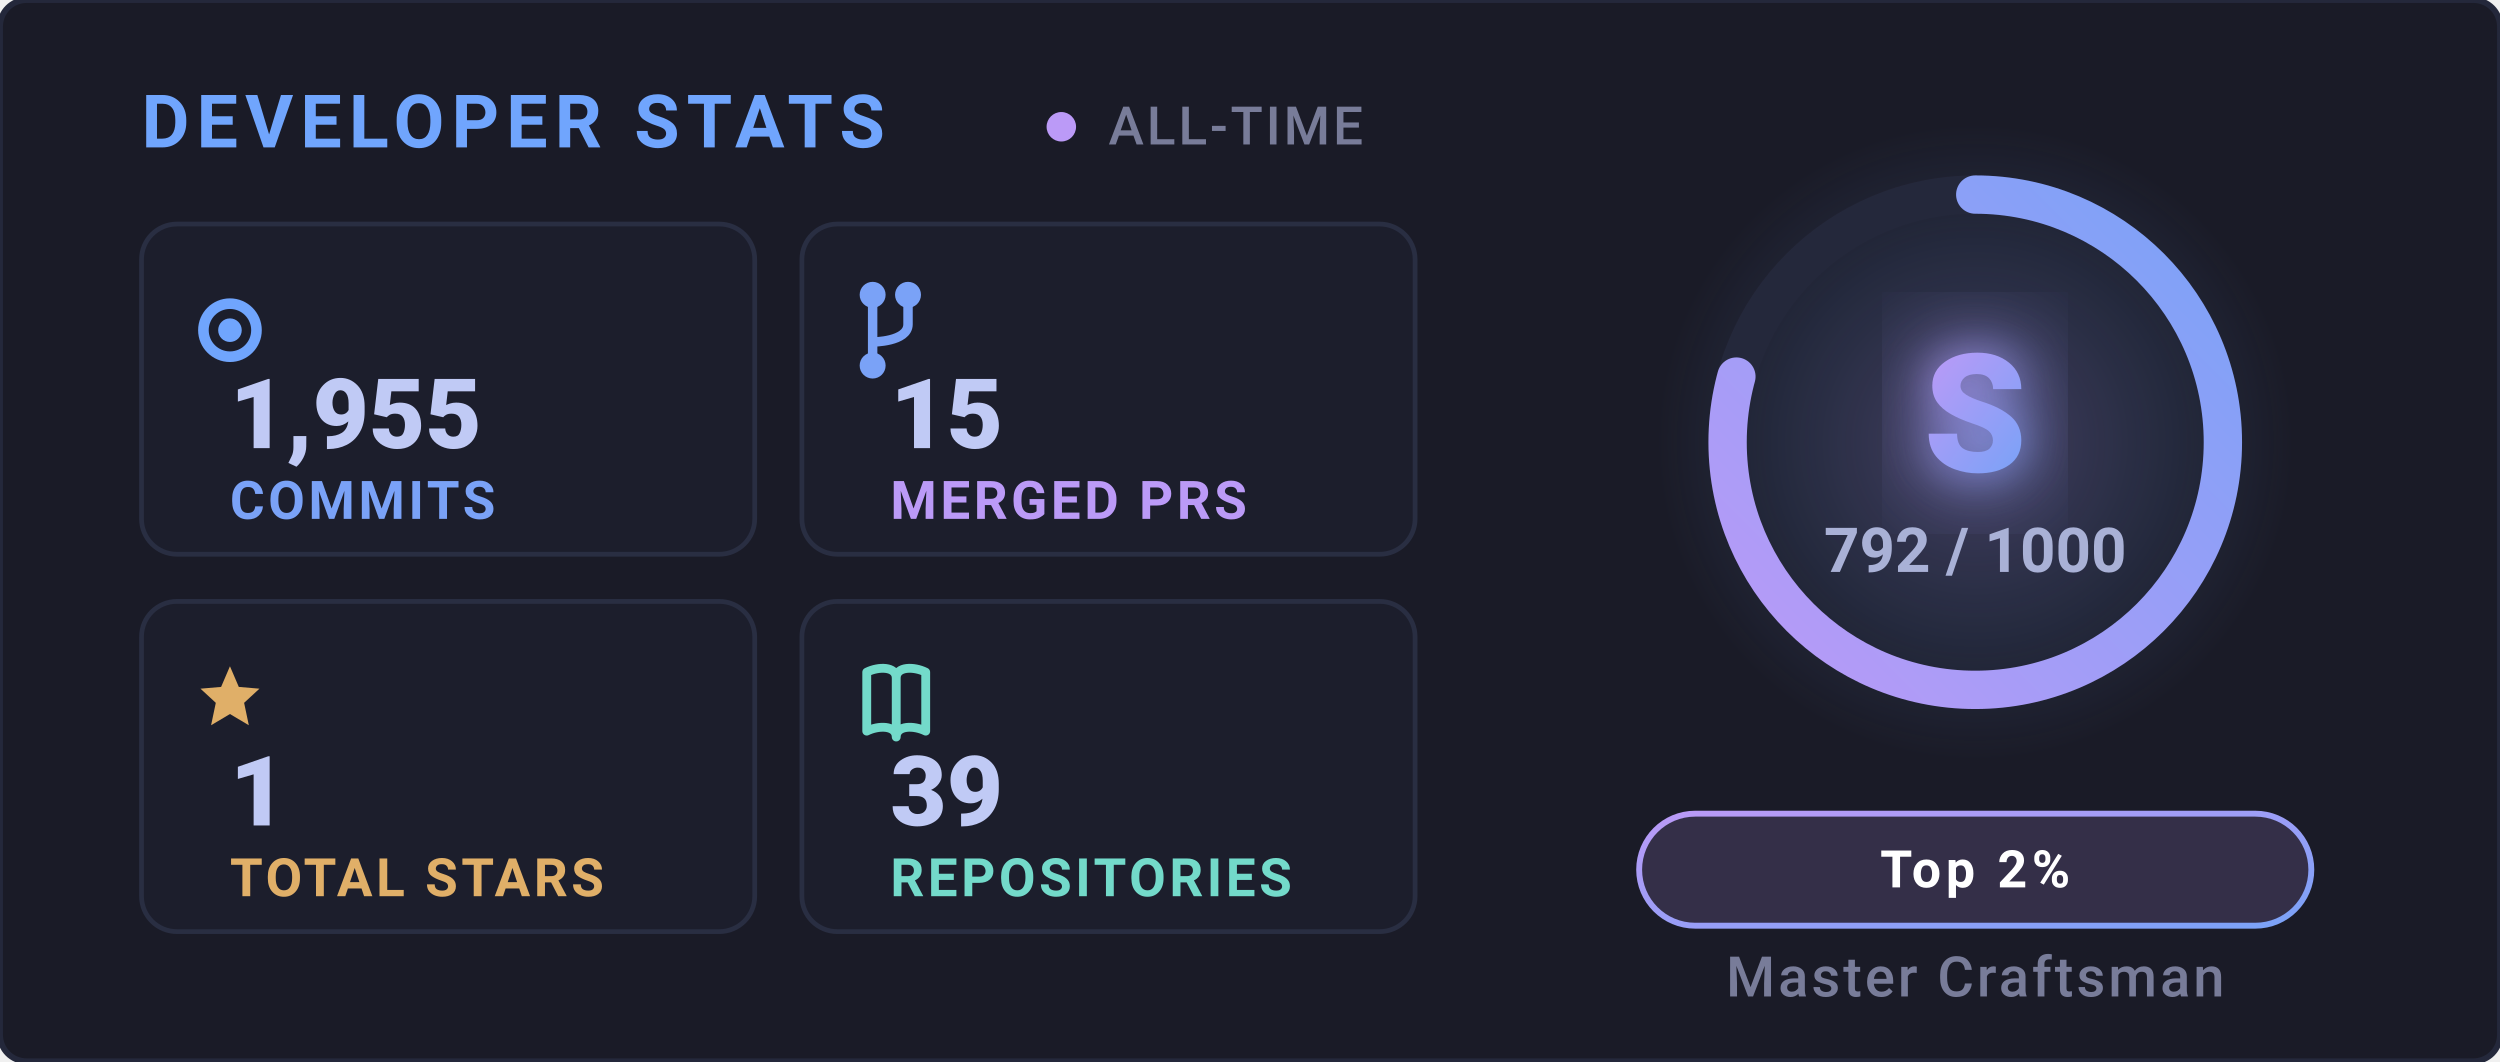
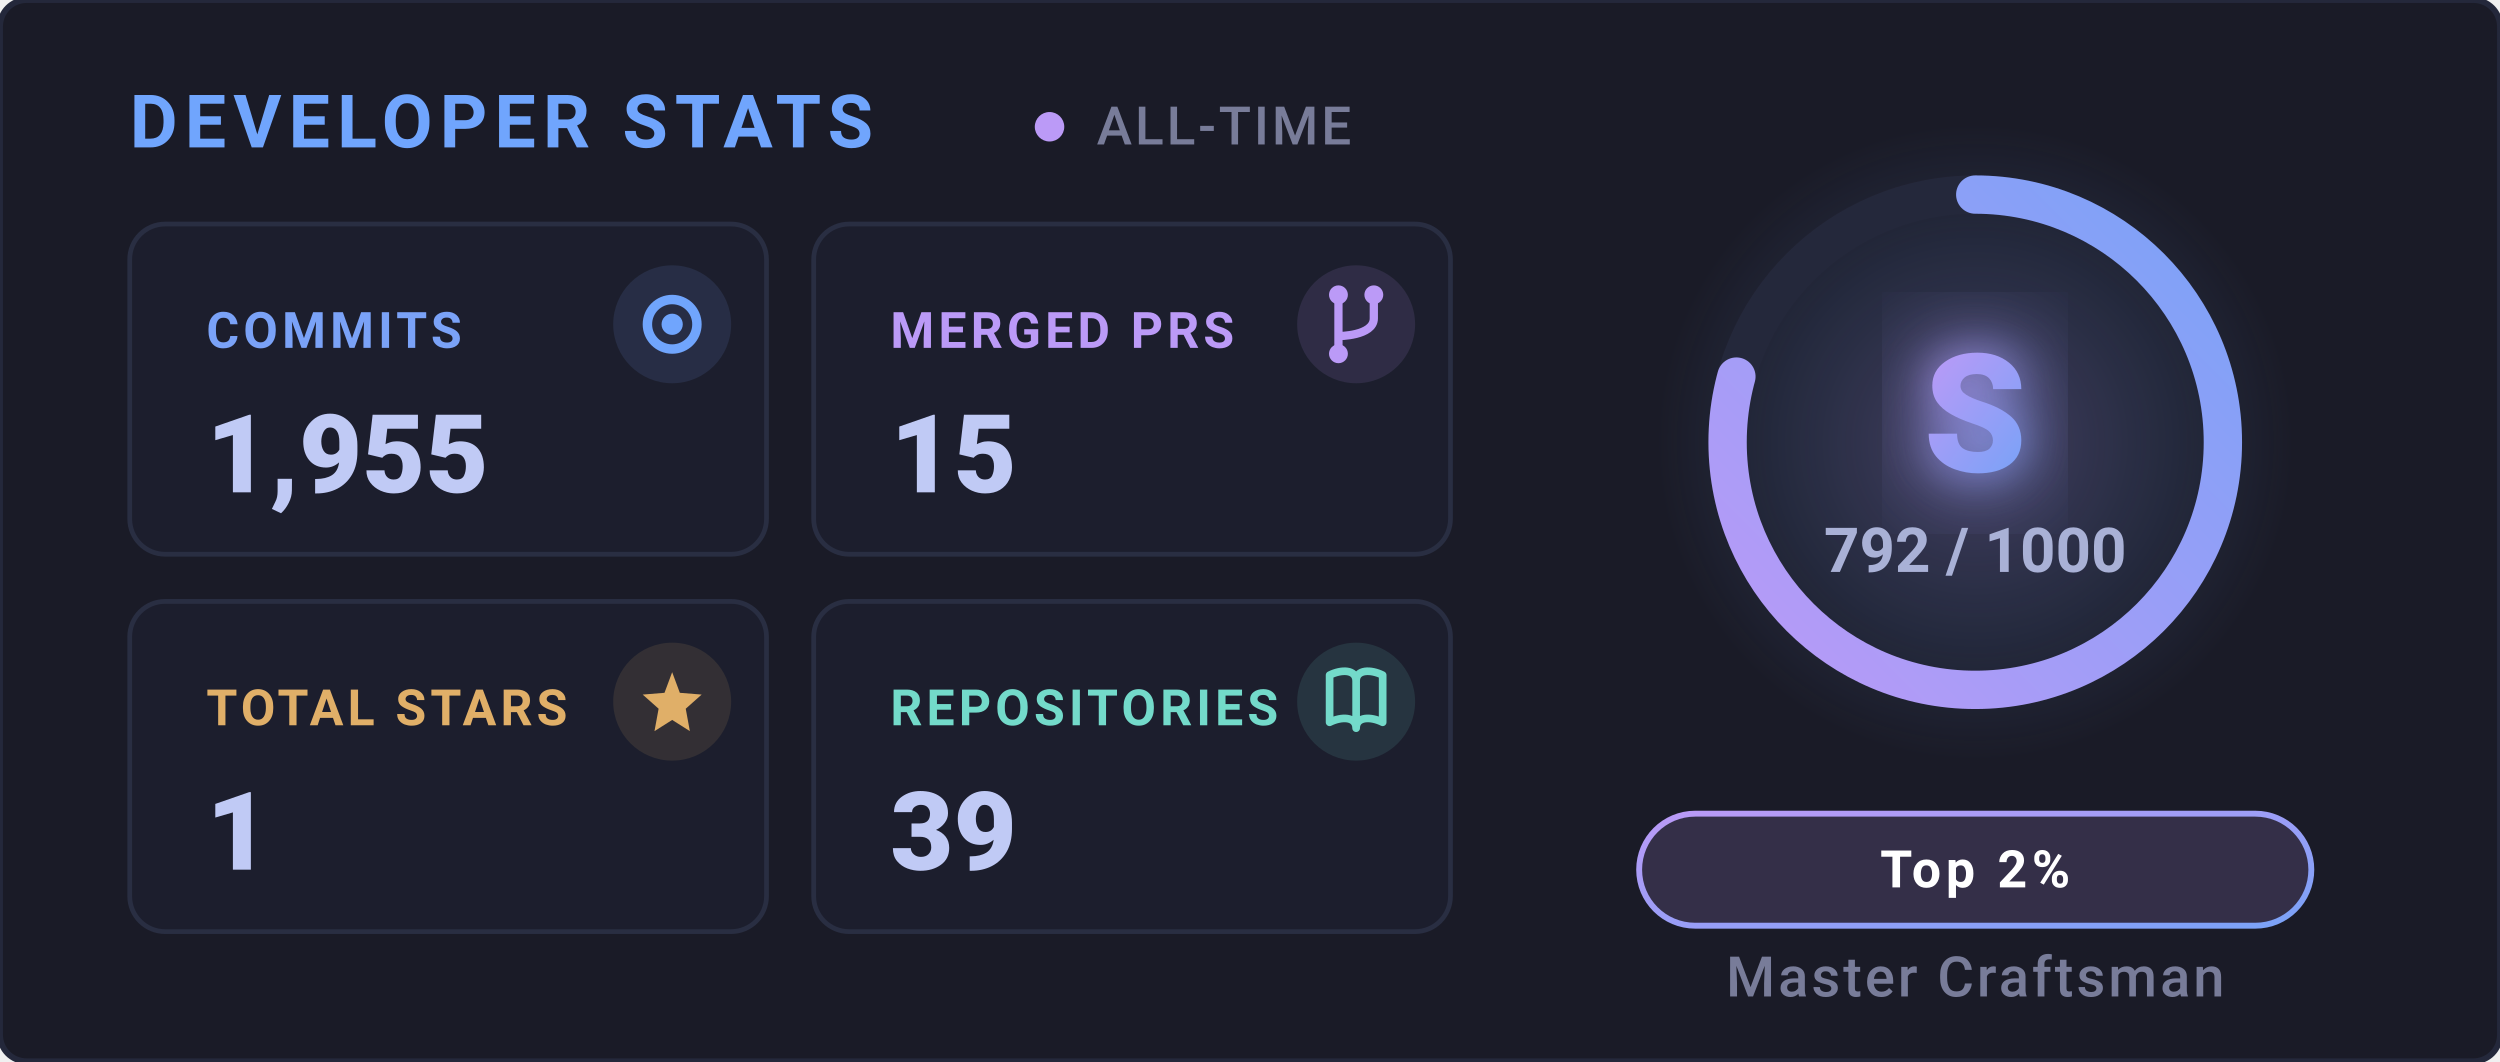
<svg xmlns="http://www.w3.org/2000/svg" viewBox="0 0 424 180" width="424" height="180">
  <defs>
    <filter id="ring-glow" x="-50%" y="-50%" width="200%" height="200%">
      <feGaussianBlur in="SourceGraphic" stdDeviation="4" result="blur1" />
      <feGaussianBlur in="SourceGraphic" stdDeviation="10" result="blur2" />
      <feMerge>
        <feMergeNode in="blur2" />
        <feMergeNode in="blur1" />
        <feMergeNode in="SourceGraphic" />
      </feMerge>
    </filter>
    <linearGradient id="tier-grad" x1="0%" y1="0%" x2="100%" y2="100%">
      <stop offset="0%" stop-color="#bb9af7" />
      <stop offset="100%" stop-color="#7aa2f7" />
    </linearGradient>
    <linearGradient id="stats-divider-grad" x1="0%" y1="0%" x2="0%" y2="100%">
      <stop offset="0%" stop-color="#1a1b27" stop-opacity="0.0" />
      <stop offset="50%" stop-color="#3b4261" stop-opacity="0.7" />
      <stop offset="100%" stop-color="#1a1b27" stop-opacity="0.0" />
    </linearGradient>
    <radialGradient id="ring-aura" cx="50%" cy="50%" r="50%">
      <stop offset="0%" stop-color="#bb9af7" stop-opacity="0.28" />
      <stop offset="65%" stop-color="#7aa2f7" stop-opacity="0.10" />
      <stop offset="100%" stop-color="#7aa2f7" stop-opacity="0.0" />
    </radialGradient>
  </defs>
  <style>
    @keyframes ringFlow {
      from { stroke-dashoffset: 263.9; }
      to { stroke-dashoffset: 54.7; }
    }
    @keyframes auraBreathe {
      0%, 100% { transform: scale(1.0); opacity: 0.8; }
      50% { transform: scale(1.12); opacity: 1.0; }
    }
    .stat-heading { font-family: -apple-system, BlinkMacSystemFont, 'Segoe UI', Roboto, Helvetica, Arial, sans-serif; font-weight: 700; }
-     .matrix-val { font-family: -apple-system, BlinkMacSystemFont, 'Segoe UI', Roboto, Helvetica, Arial, sans-serif; font-weight: 800; }
-     .matrix-lbl { font-family: -apple-system, BlinkMacSystemFont, 'Segoe UI', Roboto, Helvetica, Arial, sans-serif; font-weight: 600; }
+     .matrix-val { font-family: -apple-system, BlinkMacSystemFont, 'Segoe UI', Roboto, Helvetica, Arial, sans-serif; font-weight: 800; font-size: 18.5px; fill: #c0caf5; }
+     .matrix-lbl { font-family: -apple-system, BlinkMacSystemFont, 'Segoe UI', Roboto, Helvetica, Arial, sans-serif; font-weight: 700; font-size: 8.5px; letter-spacing: 0.7px; }
    .matrix-sub { font-family: -apple-system, BlinkMacSystemFont, 'Segoe UI', Roboto, Helvetica, Arial, sans-serif; font-weight: 500; }
    .tier-badge-txt { font-family: -apple-system, BlinkMacSystemFont, 'Segoe UI', Roboto, Helvetica, Arial, sans-serif; font-weight: 900; }
    .tier-sub-txt { font-family: -apple-system, BlinkMacSystemFont, 'Segoe UI', Roboto, Helvetica, Arial, sans-serif; font-weight: 700; }
  </style>
  <rect width="424" height="180" rx="4.5" fill="#1a1b27" stroke="#24283b" stroke-width="1" />
-   <text x="24" y="25.0" class="stat-heading" font-size="12.5" letter-spacing="1.2" fill="#70a5fd">DEVELOPER STATS</text>
-   <circle cx="180" cy="21.5" r="2.5" fill="#bb9af7" />
-   <text x="188" y="24.5" class="matrix-sub" font-size="9" letter-spacing="0.5" fill="#787c99">ALL-TIME</text>
-   <g transform="translate(24.0, 38.0)">
-     <rect width="104.0" height="56.0" rx="6" fill="#1f2335" fill-opacity="0.45" stroke="#292e42" stroke-width="0.8" />
-     <circle cx="15" cy="18" r="4.5" fill="none" stroke="#70a5fd" stroke-width="1.8" />
-     <circle cx="15" cy="18" r="2" fill="#70a5fd" />
-     <text x="15" y="38.0" class="matrix-val" font-size="16.5" fill="#c0caf5">1,955</text>
-     <text x="15" y="50.0" class="matrix-lbl" font-size="9" letter-spacing="0.6" fill="#7aa2f7">COMMITS</text>
+   <text x="22" y="25.0" class="stat-heading" font-size="12.5" letter-spacing="1.2" fill="#70a5fd">DEVELOPER STATS</text>
+   <circle cx="178" cy="21.5" r="2.5" fill="#bb9af7" />
+   <text x="186" y="24.5" class="matrix-sub" font-size="9" letter-spacing="0.5" fill="#787c99">ALL-TIME</text>
+   <g transform="translate(22.0, 38.0)">
+     <rect width="108.0" height="56.0" rx="6" fill="#1f2335" fill-opacity="0.5" stroke="#292e42" stroke-width="0.8" />
+     <text x="13" y="21.0" class="matrix-lbl" fill="#7aa2f7">COMMITS</text>
+     <circle cx="92" cy="17.0" r="10" fill="#7aa2f7" fill-opacity="0.12" />
+     <circle cx="92" cy="17.0" r="4.2" fill="none" stroke="#70a5fd" stroke-width="1.6" />
+     <circle cx="92" cy="17.0" r="1.8" fill="#70a5fd" />
+     <text x="13" y="45.5" class="matrix-val">1,955</text>
  </g>
-   <g transform="translate(136.0, 38.0)">
-     <rect width="104.0" height="56.0" rx="6" fill="#1f2335" fill-opacity="0.45" stroke="#292e42" stroke-width="0.8" />
-     <path d="M 12 12 L 12 24 M 18 12 L 18 17 C 18 20 12 20 12 20" fill="none" stroke="#7aa2f7" stroke-width="1.6" stroke-linecap="round" />
-     <circle cx="12" cy="12" r="2.2" fill="#7aa2f7" />
-     <circle cx="18" cy="12" r="2.2" fill="#7aa2f7" />
-     <circle cx="12" cy="24" r="2.2" fill="#7aa2f7" />
-     <text x="15" y="38.0" class="matrix-val" font-size="16.5" fill="#c0caf5">15</text>
-     <text x="15" y="50.0" class="matrix-lbl" font-size="9" letter-spacing="0.6" fill="#bb9af7">MERGED PRS</text>
+   <g transform="translate(138.0, 38.0)">
+     <rect width="108.0" height="56.0" rx="6" fill="#1f2335" fill-opacity="0.5" stroke="#292e42" stroke-width="0.8" />
+     <text x="13" y="21.0" class="matrix-lbl" fill="#bb9af7">MERGED PRS</text>
+     <circle cx="92" cy="17.0" r="10" fill="#bb9af7" fill-opacity="0.12" />
+     <g transform="translate(92, 17.0)">
+       <path d="M -3 -5 L -3 5 M 3 -5 L 3 -1 C 3 2 -3 2 -3 2" fill="none" stroke="#bb9af7" stroke-width="1.4" stroke-linecap="round" />
+       <circle cx="-3" cy="-5" r="1.6" fill="#bb9af7" />
+       <circle cx="3" cy="-5" r="1.6" fill="#bb9af7" />
+       <circle cx="-3" cy="5" r="1.6" fill="#bb9af7" />
+     </g>
+     <text x="13" y="45.5" class="matrix-val">15</text>
  </g>
-   <g transform="translate(24.0, 102.0)">
-     <rect width="104.0" height="56.0" rx="6" fill="#1f2335" fill-opacity="0.45" stroke="#292e42" stroke-width="0.8" />
-     <path d="M 15 11 L 16.5 14.5 L 20 14.8 L 17.4 17.2 L 18.2 21 L 15 19.1 L 11.8 21 L 12.6 17.2 L 10 14.8 L 13.5 14.5 Z" fill="#e0af68" />
-     <text x="15" y="38.0" class="matrix-val" font-size="16.5" fill="#c0caf5">1</text>
-     <text x="15" y="50.0" class="matrix-lbl" font-size="9" letter-spacing="0.6" fill="#e0af68">TOTAL STARS</text>
+   <g transform="translate(22.0, 102.0)">
+     <rect width="108.0" height="56.0" rx="6" fill="#1f2335" fill-opacity="0.5" stroke="#292e42" stroke-width="0.8" />
+     <text x="13" y="21.0" class="matrix-lbl" fill="#e0af68">TOTAL STARS</text>
+     <circle cx="92" cy="17.0" r="10" fill="#e0af68" fill-opacity="0.12" />
+     <g transform="translate(92, 17.0)">
+       <path d="M 0 -5 L 1.3 -1.5 L 5 -1.2 L 2.3 1.2 L 3 5 L 0 3.1 L -3 5 L -2.3 1.2 L -5 -1.2 L -1.3 -1.5 Z" fill="#e0af68" />
+     </g>
+     <text x="13" y="45.5" class="matrix-val">1</text>
  </g>
-   <g transform="translate(136.0, 102.0)">
-     <rect width="104.0" height="56.0" rx="6" fill="#1f2335" fill-opacity="0.45" stroke="#292e42" stroke-width="0.8" />
-     <path d="M 11 12 C 13 11 16 11 16 13 L 16 23 C 16 21 13 21 11 22 Z M 21 12 C 19 11 16 11 16 13 L 16 23 C 16 21 19 21 21 22 Z" fill="none" stroke="#73daca" stroke-width="1.5" stroke-linejoin="round" />
-     <text x="15" y="38.0" class="matrix-val" font-size="16.5" fill="#c0caf5">39</text>
-     <text x="15" y="50.0" class="matrix-lbl" font-size="9" letter-spacing="0.6" fill="#73daca">REPOSITORIES</text>
+   <g transform="translate(138.0, 102.0)">
+     <rect width="108.0" height="56.0" rx="6" fill="#1f2335" fill-opacity="0.5" stroke="#292e42" stroke-width="0.8" />
+     <text x="13" y="21.0" class="matrix-lbl" letter-spacing="0.6" fill="#73daca">REPOSITORIES</text>
+     <circle cx="92" cy="17.0" r="10" fill="#73daca" fill-opacity="0.12" />
+     <g transform="translate(92, 17.0)">
+       <path d="M -4.5 -4.5 C -2.5 -5.5 0 -5.5 0 -3.5 L 0 4.5 C 0 2.5 -2.5 2.5 -4.5 3.5 Z M 4.5 -4.5 C 2.5 -5.5 0 -5.5 0 -3.5 L 0 4.5 C 0 2.5 2.5 2.5 4.5 3.5 Z" fill="none" stroke="#73daca" stroke-width="1.3" stroke-linejoin="round" />
+     </g>
+     <text x="13" y="45.5" class="matrix-val">39</text>
  </g>
  <line x1="254.0" y1="22" x2="254.0" y2="158.0" stroke="url(#stats-divider-grad)" stroke-width="1" />
  <g transform="translate(335.0, 75.0)">
    <circle cx="0" cy="0" r="54" fill="url(#ring-aura)" style="animation: auraBreathe 4s ease-in-out infinite; transform-origin: 0px 0px;" />
    <circle cx="0" cy="0" r="42.0" fill="none" stroke="#24283b" stroke-width="6.5" stroke-linecap="round" />
    <circle cx="0" cy="0" r="42.0" fill="none" stroke="url(#tier-grad)" stroke-width="6.5" stroke-linecap="round" stroke-dasharray="263.9" stroke-dashoffset="54.7" transform="rotate(-90)" style="animation: ringFlow 1.6s cubic-bezier(0.16, 1, 0.3, 1) forwards;" />
    <text x="0" y="5" text-anchor="middle" class="tier-badge-txt" font-size="28" fill="url(#tier-grad)" filter="url(#ring-glow)">S</text>
    <text x="0" y="22" text-anchor="middle" class="tier-sub-txt" font-size="10.5" fill="#a9b1d6">792 / 1000</text>
  </g>
  <g transform="translate(278.0, 138.0)">
    <rect width="114.0" height="19.0" rx="9.5" fill="#bb9af7" fill-opacity="0.16" stroke="url(#tier-grad)" stroke-width="1" />
    <text x="57.0" y="12.5" text-anchor="middle" class="stat-heading" font-size="8.8" letter-spacing="0.8" fill="#ffffff">Top 2%</text>
  </g>
  <text x="335.0" y="169" text-anchor="middle" class="matrix-sub" font-size="9.5" letter-spacing="0.5" fill="#787c99">Master Craftsman</text>
</svg>
